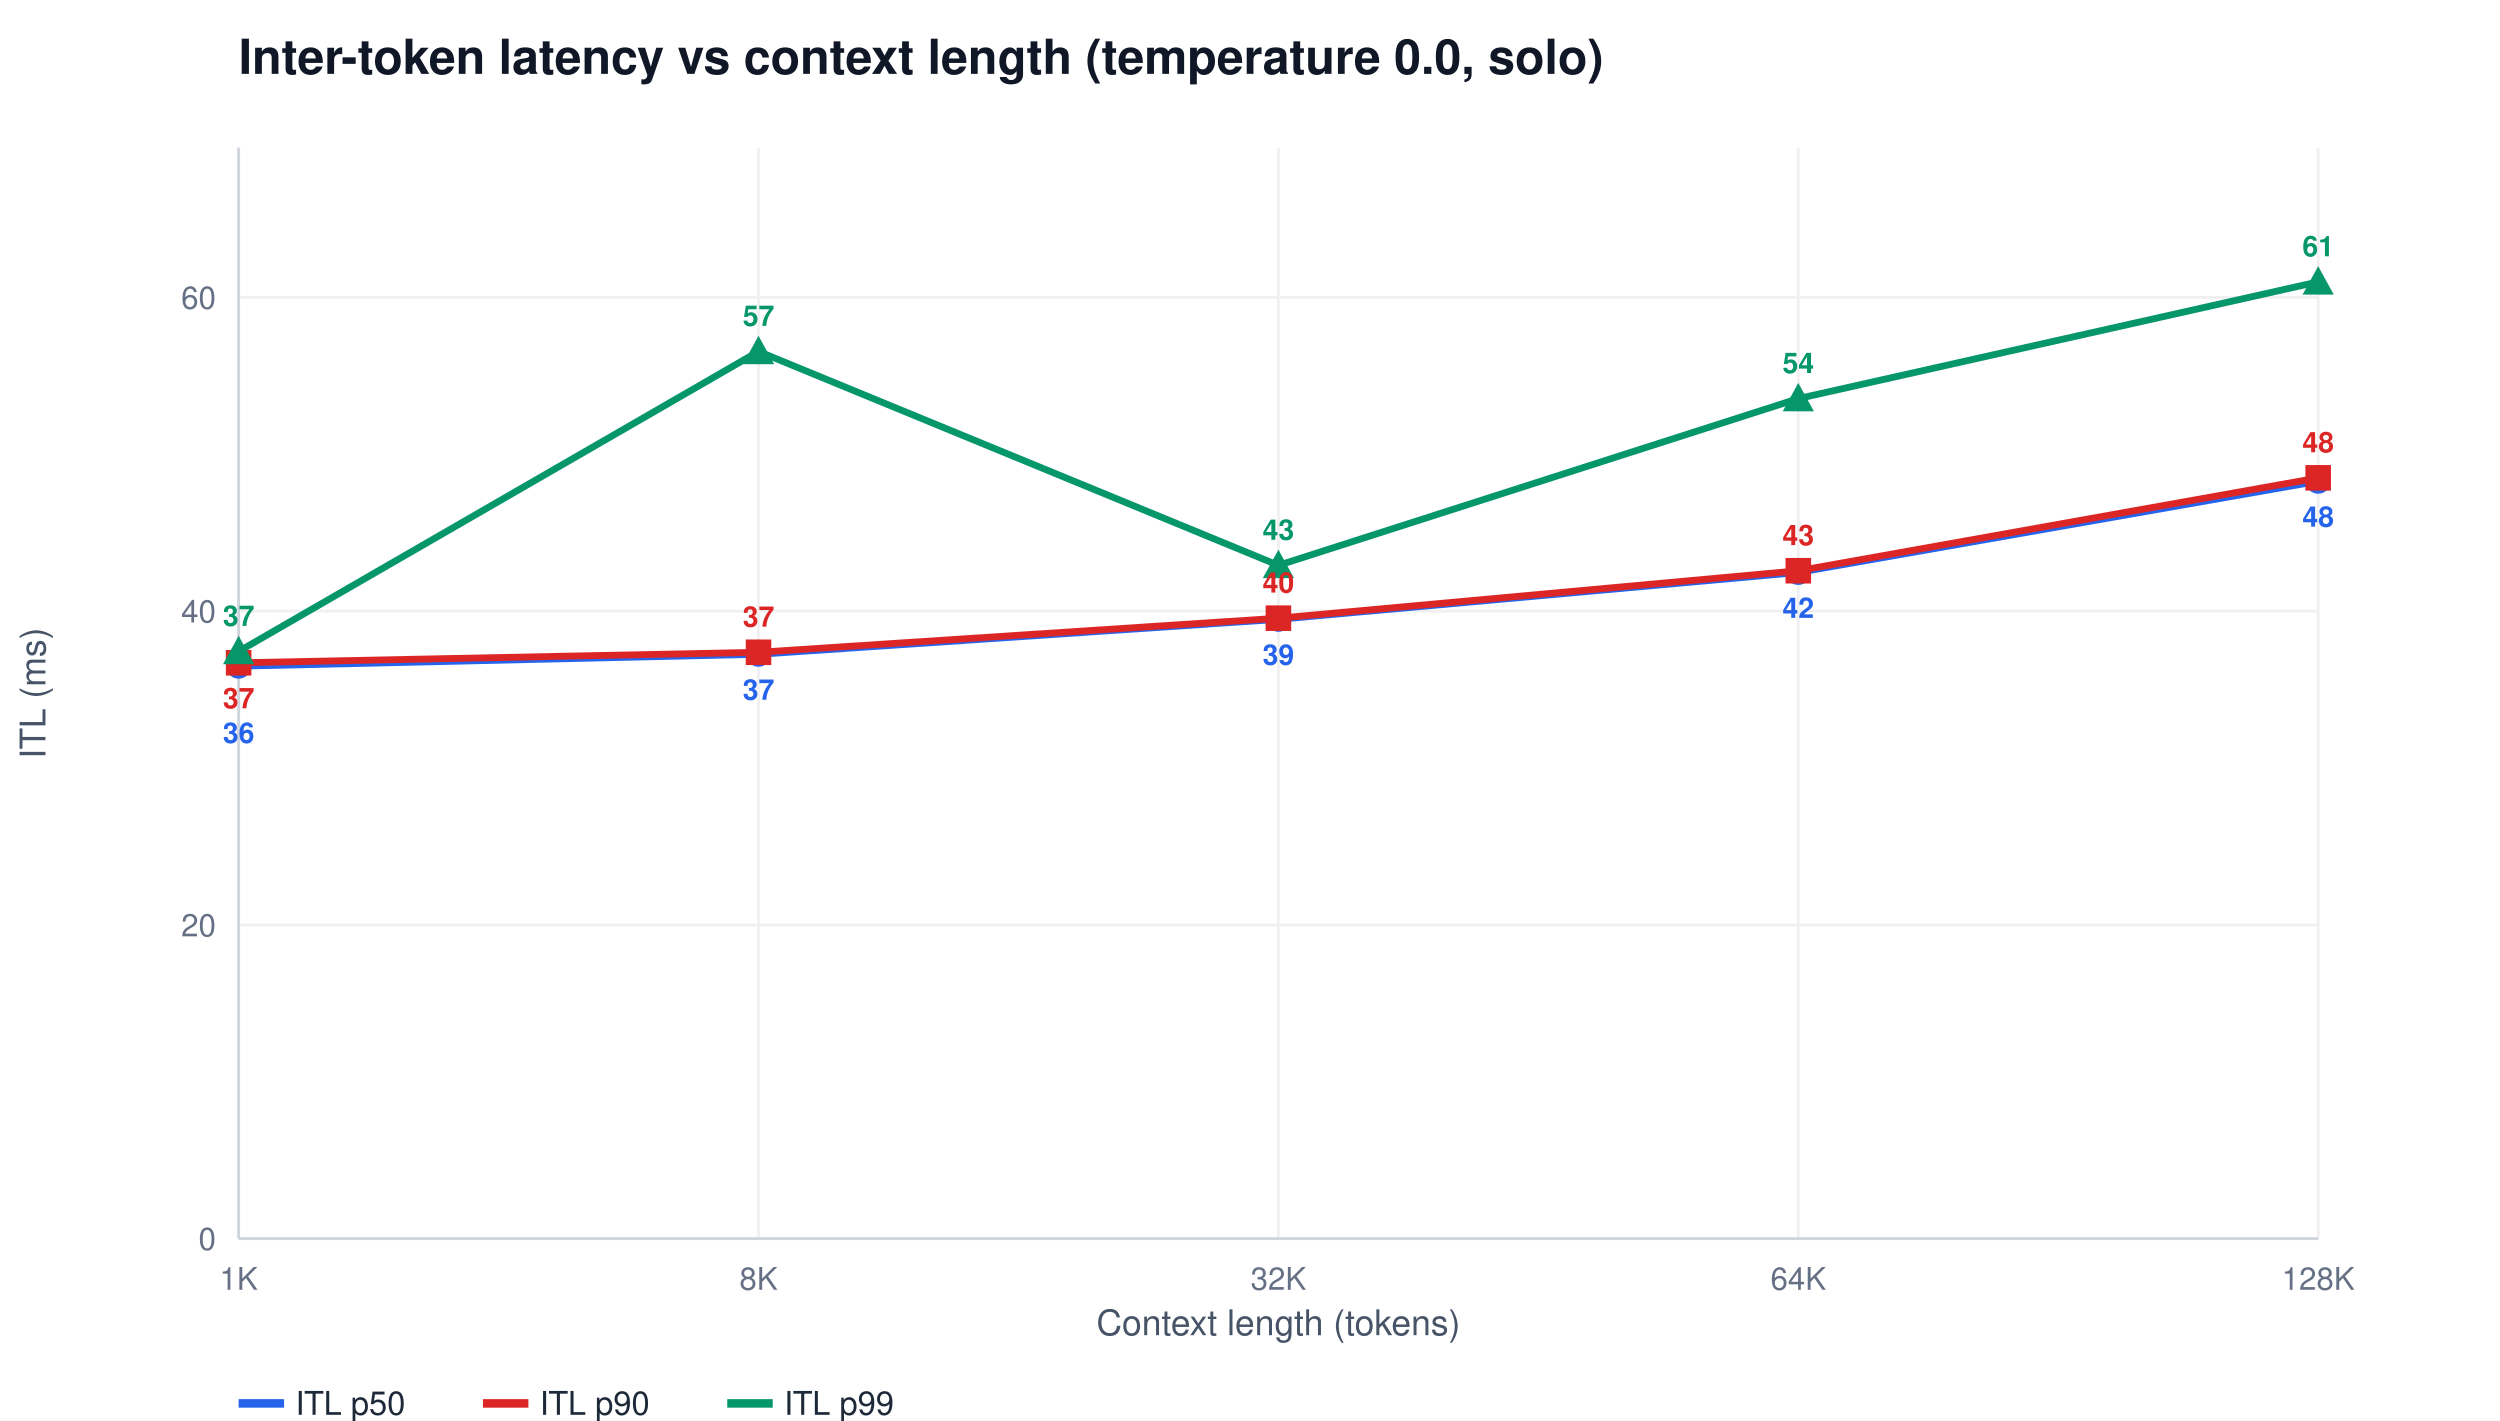
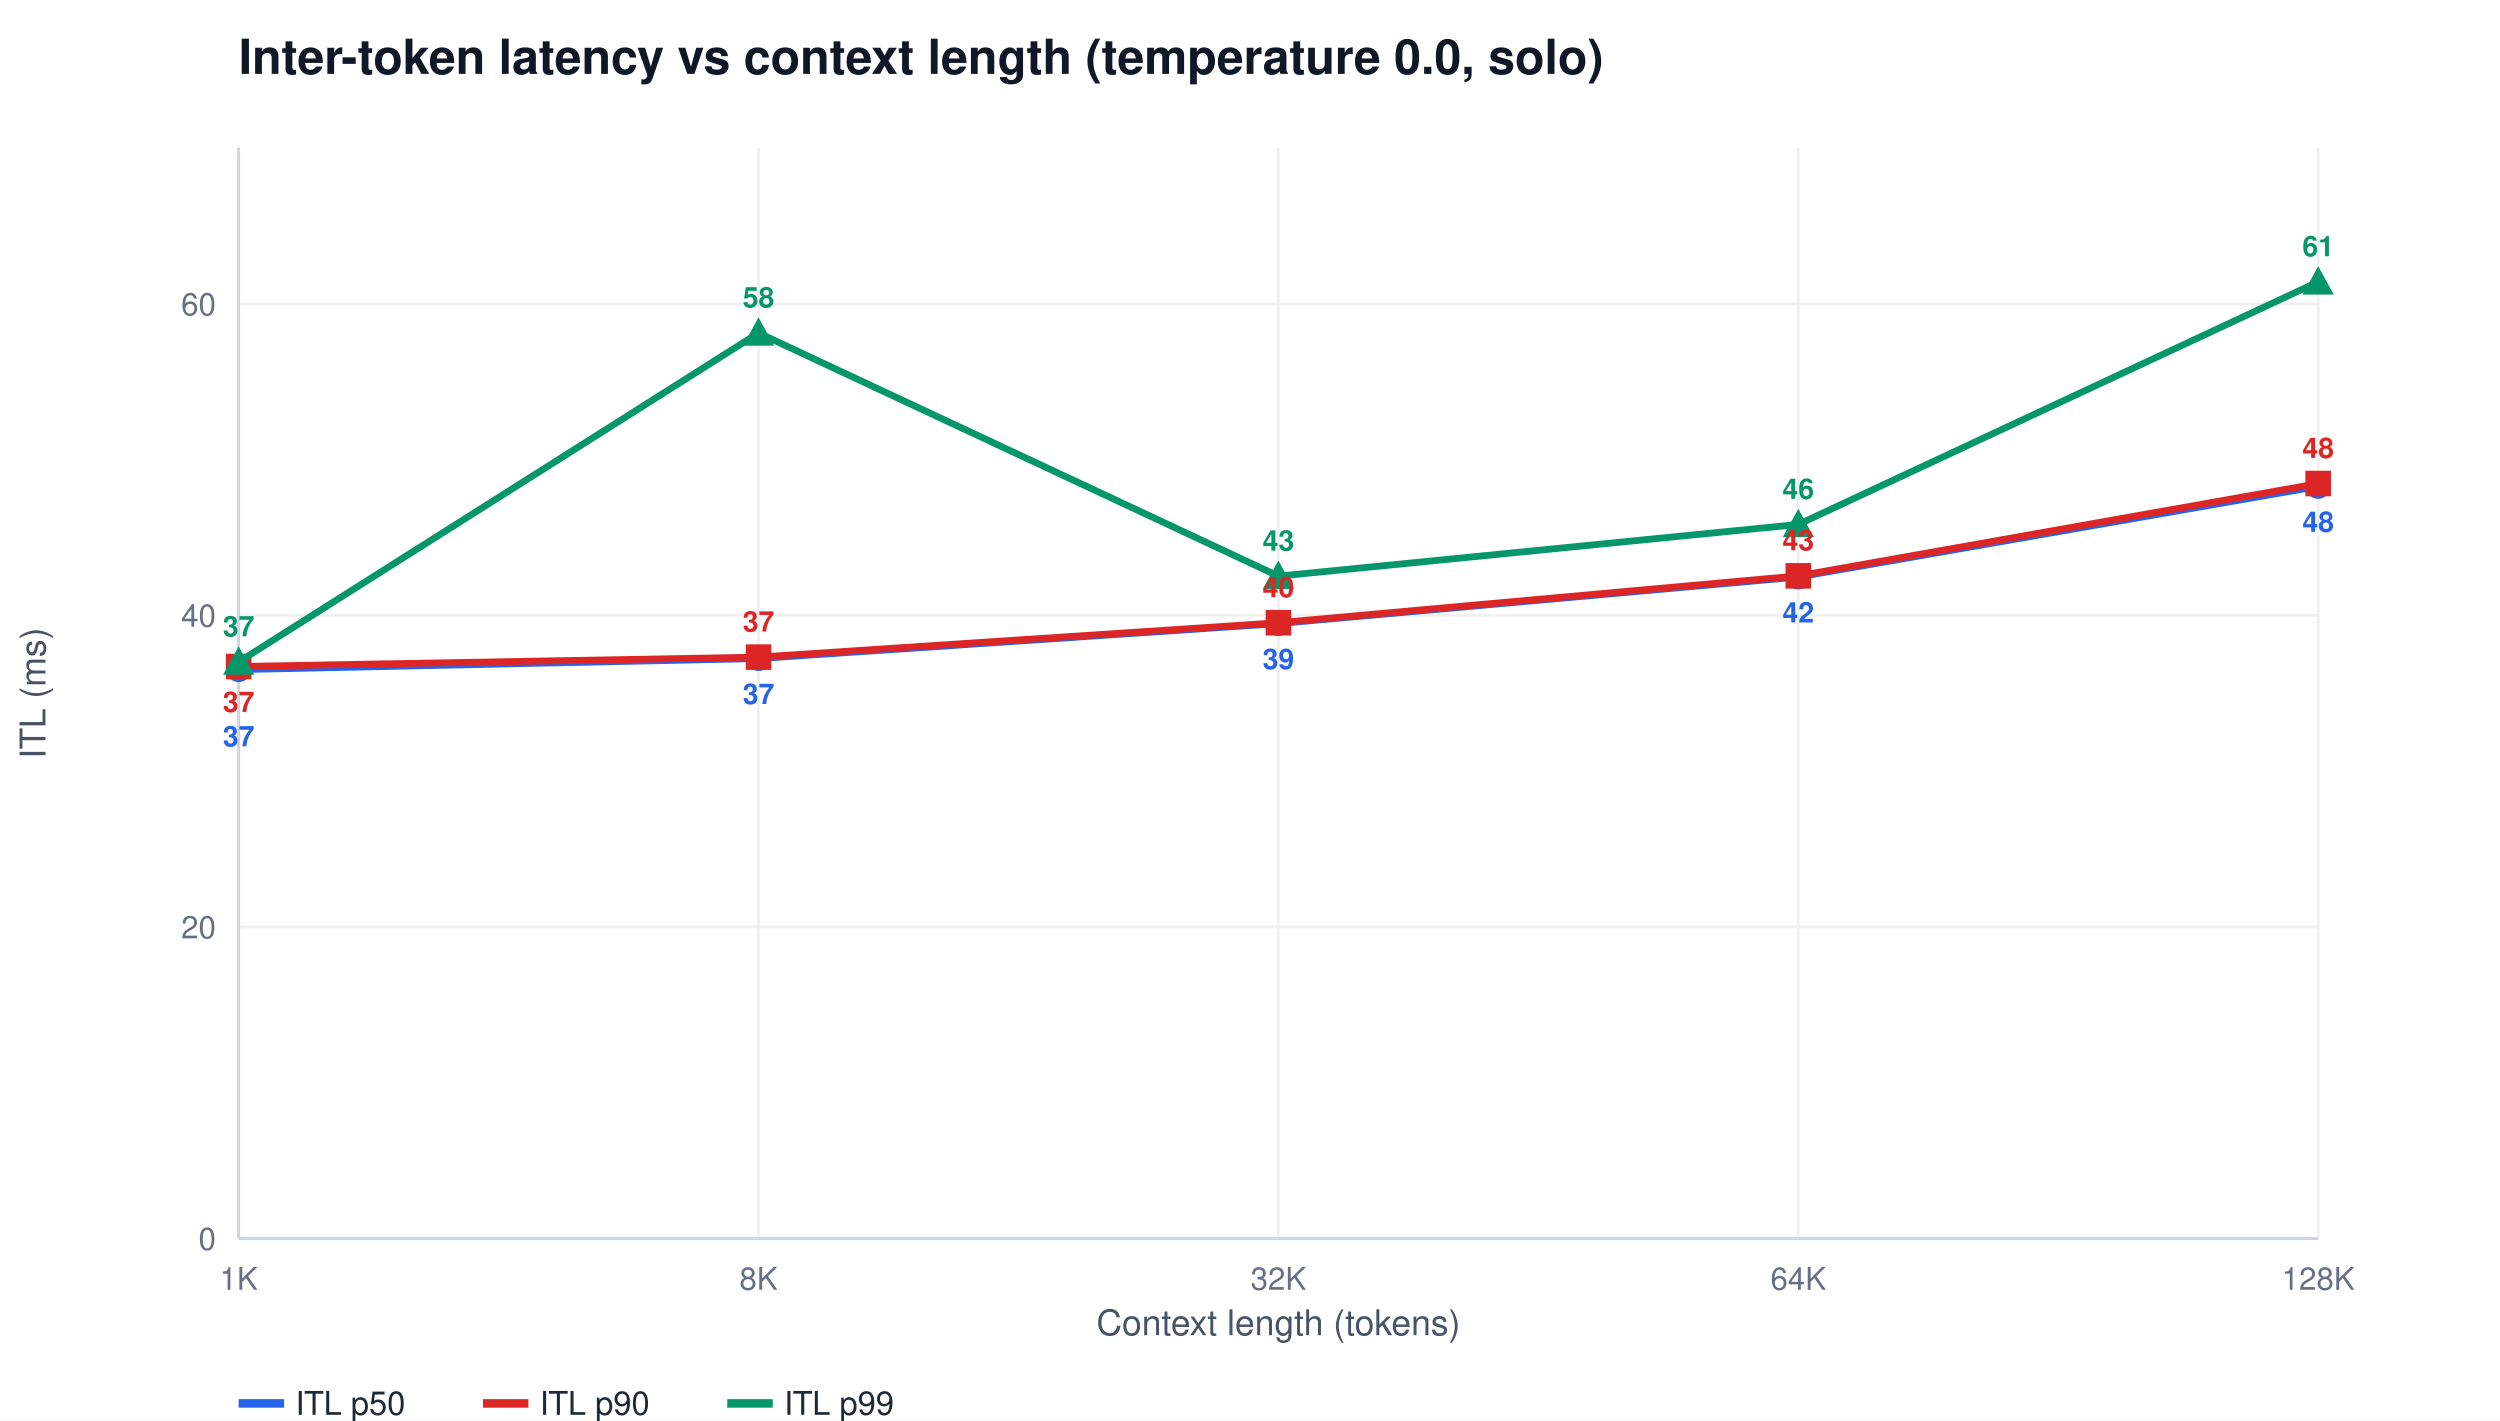
<svg xmlns="http://www.w3.org/2000/svg" width="880" height="500" viewBox="0 0 880 500" font-family="Segoe UI, Helvetica, Arial, sans-serif">
  <rect width="880" height="500" fill="#ffffff" />
  <text x="84" y="26" font-size="17" font-weight="600" fill="#101828">Inter-token latency vs context length (temperature 0.0, solo)</text>
  <line x1="84" y1="436.0" x2="816" y2="436.0" stroke="#f0f0f0" stroke-width="1" />
  <text x="76" y="440.0" font-size="11" fill="#667085" text-anchor="end">0</text>
-   <line x1="84" y1="325.6" x2="816" y2="325.6" stroke="#f0f0f0" stroke-width="1" />
-   <text x="76" y="329.6" font-size="11" fill="#667085" text-anchor="end">20</text>
-   <line x1="84" y1="215.1" x2="816" y2="215.1" stroke="#f0f0f0" stroke-width="1" />
-   <text x="76" y="219.1" font-size="11" fill="#667085" text-anchor="end">40</text>
-   <line x1="84" y1="104.7" x2="816" y2="104.7" stroke="#f0f0f0" stroke-width="1" />
-   <text x="76" y="108.7" font-size="11" fill="#667085" text-anchor="end">60</text>
+   <line x1="84" y1="326.3" x2="816" y2="326.3" stroke="#f0f0f0" stroke-width="1" />
+   <text x="76" y="330.3" font-size="11" fill="#667085" text-anchor="end">20</text>
+   <line x1="84" y1="216.6" x2="816" y2="216.6" stroke="#f0f0f0" stroke-width="1" />
+   <text x="76" y="220.6" font-size="11" fill="#667085" text-anchor="end">40</text>
+   <line x1="84" y1="107.0" x2="816" y2="107.0" stroke="#f0f0f0" stroke-width="1" />
+   <text x="76" y="111.0" font-size="11" fill="#667085" text-anchor="end">60</text>
  <line x1="84.0" y1="52" x2="84.0" y2="436" stroke="#f0f0f0" stroke-width="1" />
  <text x="84.0" y="454" font-size="11" fill="#667085" text-anchor="middle">1K</text>
  <line x1="267.0" y1="52" x2="267.0" y2="436" stroke="#f0f0f0" stroke-width="1" />
  <text x="267.0" y="454" font-size="11" fill="#667085" text-anchor="middle">8K</text>
  <line x1="450.0" y1="52" x2="450.0" y2="436" stroke="#f0f0f0" stroke-width="1" />
  <text x="450.0" y="454" font-size="11" fill="#667085" text-anchor="middle">32K</text>
  <line x1="633.0" y1="52" x2="633.0" y2="436" stroke="#f0f0f0" stroke-width="1" />
  <text x="633.0" y="454" font-size="11" fill="#667085" text-anchor="middle">64K</text>
  <line x1="816.0" y1="52" x2="816.0" y2="436" stroke="#f0f0f0" stroke-width="1" />
  <text x="816.0" y="454" font-size="11" fill="#667085" text-anchor="middle">128K</text>
  <line x1="84" y1="436" x2="816" y2="436" stroke="#d0d5dd" stroke-width="1" />
  <line x1="84" y1="52" x2="84" y2="436" stroke="#d0d5dd" stroke-width="1" />
-   <polyline points="84.0,234.5 267.0,230.3 450.0,218.0 633.0,201.5 816.0,169.4" fill="none" stroke="#2563eb" stroke-width="2.4" />
-   <circle cx="84.0" cy="234.5" r="4.4" fill="#2563eb" />
-   <circle cx="267.0" cy="230.3" r="4.4" fill="#2563eb" />
-   <circle cx="450.0" cy="218.0" r="4.4" fill="#2563eb" />
-   <circle cx="633.0" cy="201.5" r="4.4" fill="#2563eb" />
-   <circle cx="816.0" cy="169.4" r="4.4" fill="#2563eb" />
-   <polyline points="84.0,233.3 267.0,229.6 450.0,217.6 633.0,200.9 816.0,168.2" fill="none" stroke="#dc2626" stroke-width="2.4" />
-   <rect x="79.5" y="228.8" width="9" height="9" fill="#dc2626" />
-   <rect x="262.5" y="225.1" width="9" height="9" fill="#dc2626" />
-   <rect x="445.5" y="213.1" width="9" height="9" fill="#dc2626" />
-   <rect x="628.5" y="196.4" width="9" height="9" fill="#dc2626" />
-   <rect x="811.5" y="163.7" width="9" height="9" fill="#dc2626" />
-   <polyline points="84.0,229.3 267.0,123.7 450.0,199.0 633.0,140.3 816.0,99.2" fill="none" stroke="#059669" stroke-width="2.4" />
-   <polygon points="84.0,223.8 78.5,233.8 89.5,233.8" fill="#059669" />
-   <polygon points="267.0,118.2 261.5,128.2 272.5,128.2" fill="#059669" />
-   <polygon points="450.0,193.5 444.5,203.5 455.5,203.5" fill="#059669" />
-   <polygon points="633.0,134.8 627.5,144.8 638.5,144.8" fill="#059669" />
+   <polyline points="84.0,235.7 267.0,231.8 450.0,219.5 633.0,203.1 816.0,171.2" fill="none" stroke="#2563eb" stroke-width="2.4" />
+   <circle cx="84.0" cy="235.7" r="4.4" fill="#2563eb" />
+   <circle cx="267.0" cy="231.8" r="4.4" fill="#2563eb" />
+   <circle cx="450.0" cy="219.5" r="4.4" fill="#2563eb" />
+   <circle cx="633.0" cy="203.1" r="4.4" fill="#2563eb" />
+   <circle cx="816.0" cy="171.2" r="4.4" fill="#2563eb" />
+   <polyline points="84.0,234.6 267.0,231.3 450.0,219.2 633.0,202.7 816.0,170.2" fill="none" stroke="#dc2626" stroke-width="2.4" />
+   <rect x="79.5" y="230.1" width="9" height="9" fill="#dc2626" />
+   <rect x="262.5" y="226.8" width="9" height="9" fill="#dc2626" />
+   <rect x="445.5" y="214.7" width="9" height="9" fill="#dc2626" />
+   <rect x="628.5" y="198.2" width="9" height="9" fill="#dc2626" />
+   <rect x="811.5" y="165.7" width="9" height="9" fill="#dc2626" />
+   <polyline points="84.0,233.0 267.0,117.2 450.0,202.8 633.0,184.6 816.0,99.2" fill="none" stroke="#059669" stroke-width="2.4" />
+   <polygon points="84.0,227.5 78.5,237.5 89.5,237.5" fill="#059669" />
+   <polygon points="267.0,111.7 261.5,121.7 272.5,121.7" fill="#059669" />
+   <polygon points="450.0,197.3 444.5,207.3 455.5,207.3" fill="#059669" />
+   <polygon points="633.0,179.1 627.5,189.1 638.5,189.1" fill="#059669" />
  <polygon points="816.0,93.7 810.5,103.7 821.5,103.7" fill="#059669" />
-   <text x="84.0" y="220.3" font-size="10" fill="#059669" text-anchor="middle" font-weight="600">37</text>
-   <text x="84.0" y="249.3" font-size="10" fill="#dc2626" text-anchor="middle" font-weight="600">37</text>
-   <text x="84.0" y="261.5" font-size="10" fill="#2563eb" text-anchor="middle" font-weight="600">36</text>
-   <text x="267.0" y="114.7" font-size="10" fill="#059669" text-anchor="middle" font-weight="600">57</text>
-   <text x="267.0" y="220.6" font-size="10" fill="#dc2626" text-anchor="middle" font-weight="600">37</text>
-   <text x="267.0" y="246.3" font-size="10" fill="#2563eb" text-anchor="middle" font-weight="600">37</text>
-   <text x="450.0" y="190.0" font-size="10" fill="#059669" text-anchor="middle" font-weight="600">43</text>
-   <text x="450.0" y="208.6" font-size="10" fill="#dc2626" text-anchor="middle" font-weight="600">40</text>
-   <text x="450.0" y="234.0" font-size="10" fill="#2563eb" text-anchor="middle" font-weight="600">39</text>
-   <text x="633.0" y="131.3" font-size="10" fill="#059669" text-anchor="middle" font-weight="600">54</text>
-   <text x="633.0" y="191.9" font-size="10" fill="#dc2626" text-anchor="middle" font-weight="600">43</text>
-   <text x="633.0" y="217.5" font-size="10" fill="#2563eb" text-anchor="middle" font-weight="600">42</text>
+   <text x="84.0" y="224.0" font-size="10" fill="#059669" text-anchor="middle" font-weight="600">37</text>
+   <text x="84.0" y="250.6" font-size="10" fill="#dc2626" text-anchor="middle" font-weight="600">37</text>
+   <text x="84.0" y="262.7" font-size="10" fill="#2563eb" text-anchor="middle" font-weight="600">37</text>
+   <text x="267.0" y="108.2" font-size="10" fill="#059669" text-anchor="middle" font-weight="600">58</text>
+   <text x="267.0" y="222.3" font-size="10" fill="#dc2626" text-anchor="middle" font-weight="600">37</text>
+   <text x="267.0" y="247.8" font-size="10" fill="#2563eb" text-anchor="middle" font-weight="600">37</text>
+   <text x="450.0" y="193.8" font-size="10" fill="#059669" text-anchor="middle" font-weight="600">43</text>
+   <text x="450.0" y="210.2" font-size="10" fill="#dc2626" text-anchor="middle" font-weight="600">40</text>
+   <text x="450.0" y="235.5" font-size="10" fill="#2563eb" text-anchor="middle" font-weight="600">39</text>
+   <text x="633.0" y="175.6" font-size="10" fill="#059669" text-anchor="middle" font-weight="600">46</text>
+   <text x="633.0" y="193.7" font-size="10" fill="#dc2626" text-anchor="middle" font-weight="600">43</text>
+   <text x="633.0" y="219.1" font-size="10" fill="#2563eb" text-anchor="middle" font-weight="600">42</text>
  <text x="816.0" y="90.2" font-size="10" fill="#059669" text-anchor="middle" font-weight="600">61</text>
-   <text x="816.0" y="159.2" font-size="10" fill="#dc2626" text-anchor="middle" font-weight="600">48</text>
-   <text x="816.0" y="185.4" font-size="10" fill="#2563eb" text-anchor="middle" font-weight="600">48</text>
+   <text x="816.0" y="161.2" font-size="10" fill="#dc2626" text-anchor="middle" font-weight="600">48</text>
+   <text x="816.0" y="187.2" font-size="10" fill="#2563eb" text-anchor="middle" font-weight="600">48</text>
  <line x1="84" y1="494" x2="100" y2="494" stroke="#2563eb" stroke-width="3" />
  <text x="104" y="498" font-size="11.5" fill="#1d2939">ITL p50</text>
  <line x1="170" y1="494" x2="186" y2="494" stroke="#dc2626" stroke-width="3" />
  <text x="190" y="498" font-size="11.5" fill="#1d2939">ITL p90</text>
  <line x1="256" y1="494" x2="272" y2="494" stroke="#059669" stroke-width="3" />
  <text x="276" y="498" font-size="11.5" fill="#1d2939">ITL p99</text>
  <text x="450" y="470" font-size="12.5" fill="#475467" text-anchor="middle">Context length (tokens)</text>
  <text x="16" y="244" font-size="12.5" fill="#475467" text-anchor="middle" transform="rotate(-90 16 244)">ITL (ms)</text>
</svg>
